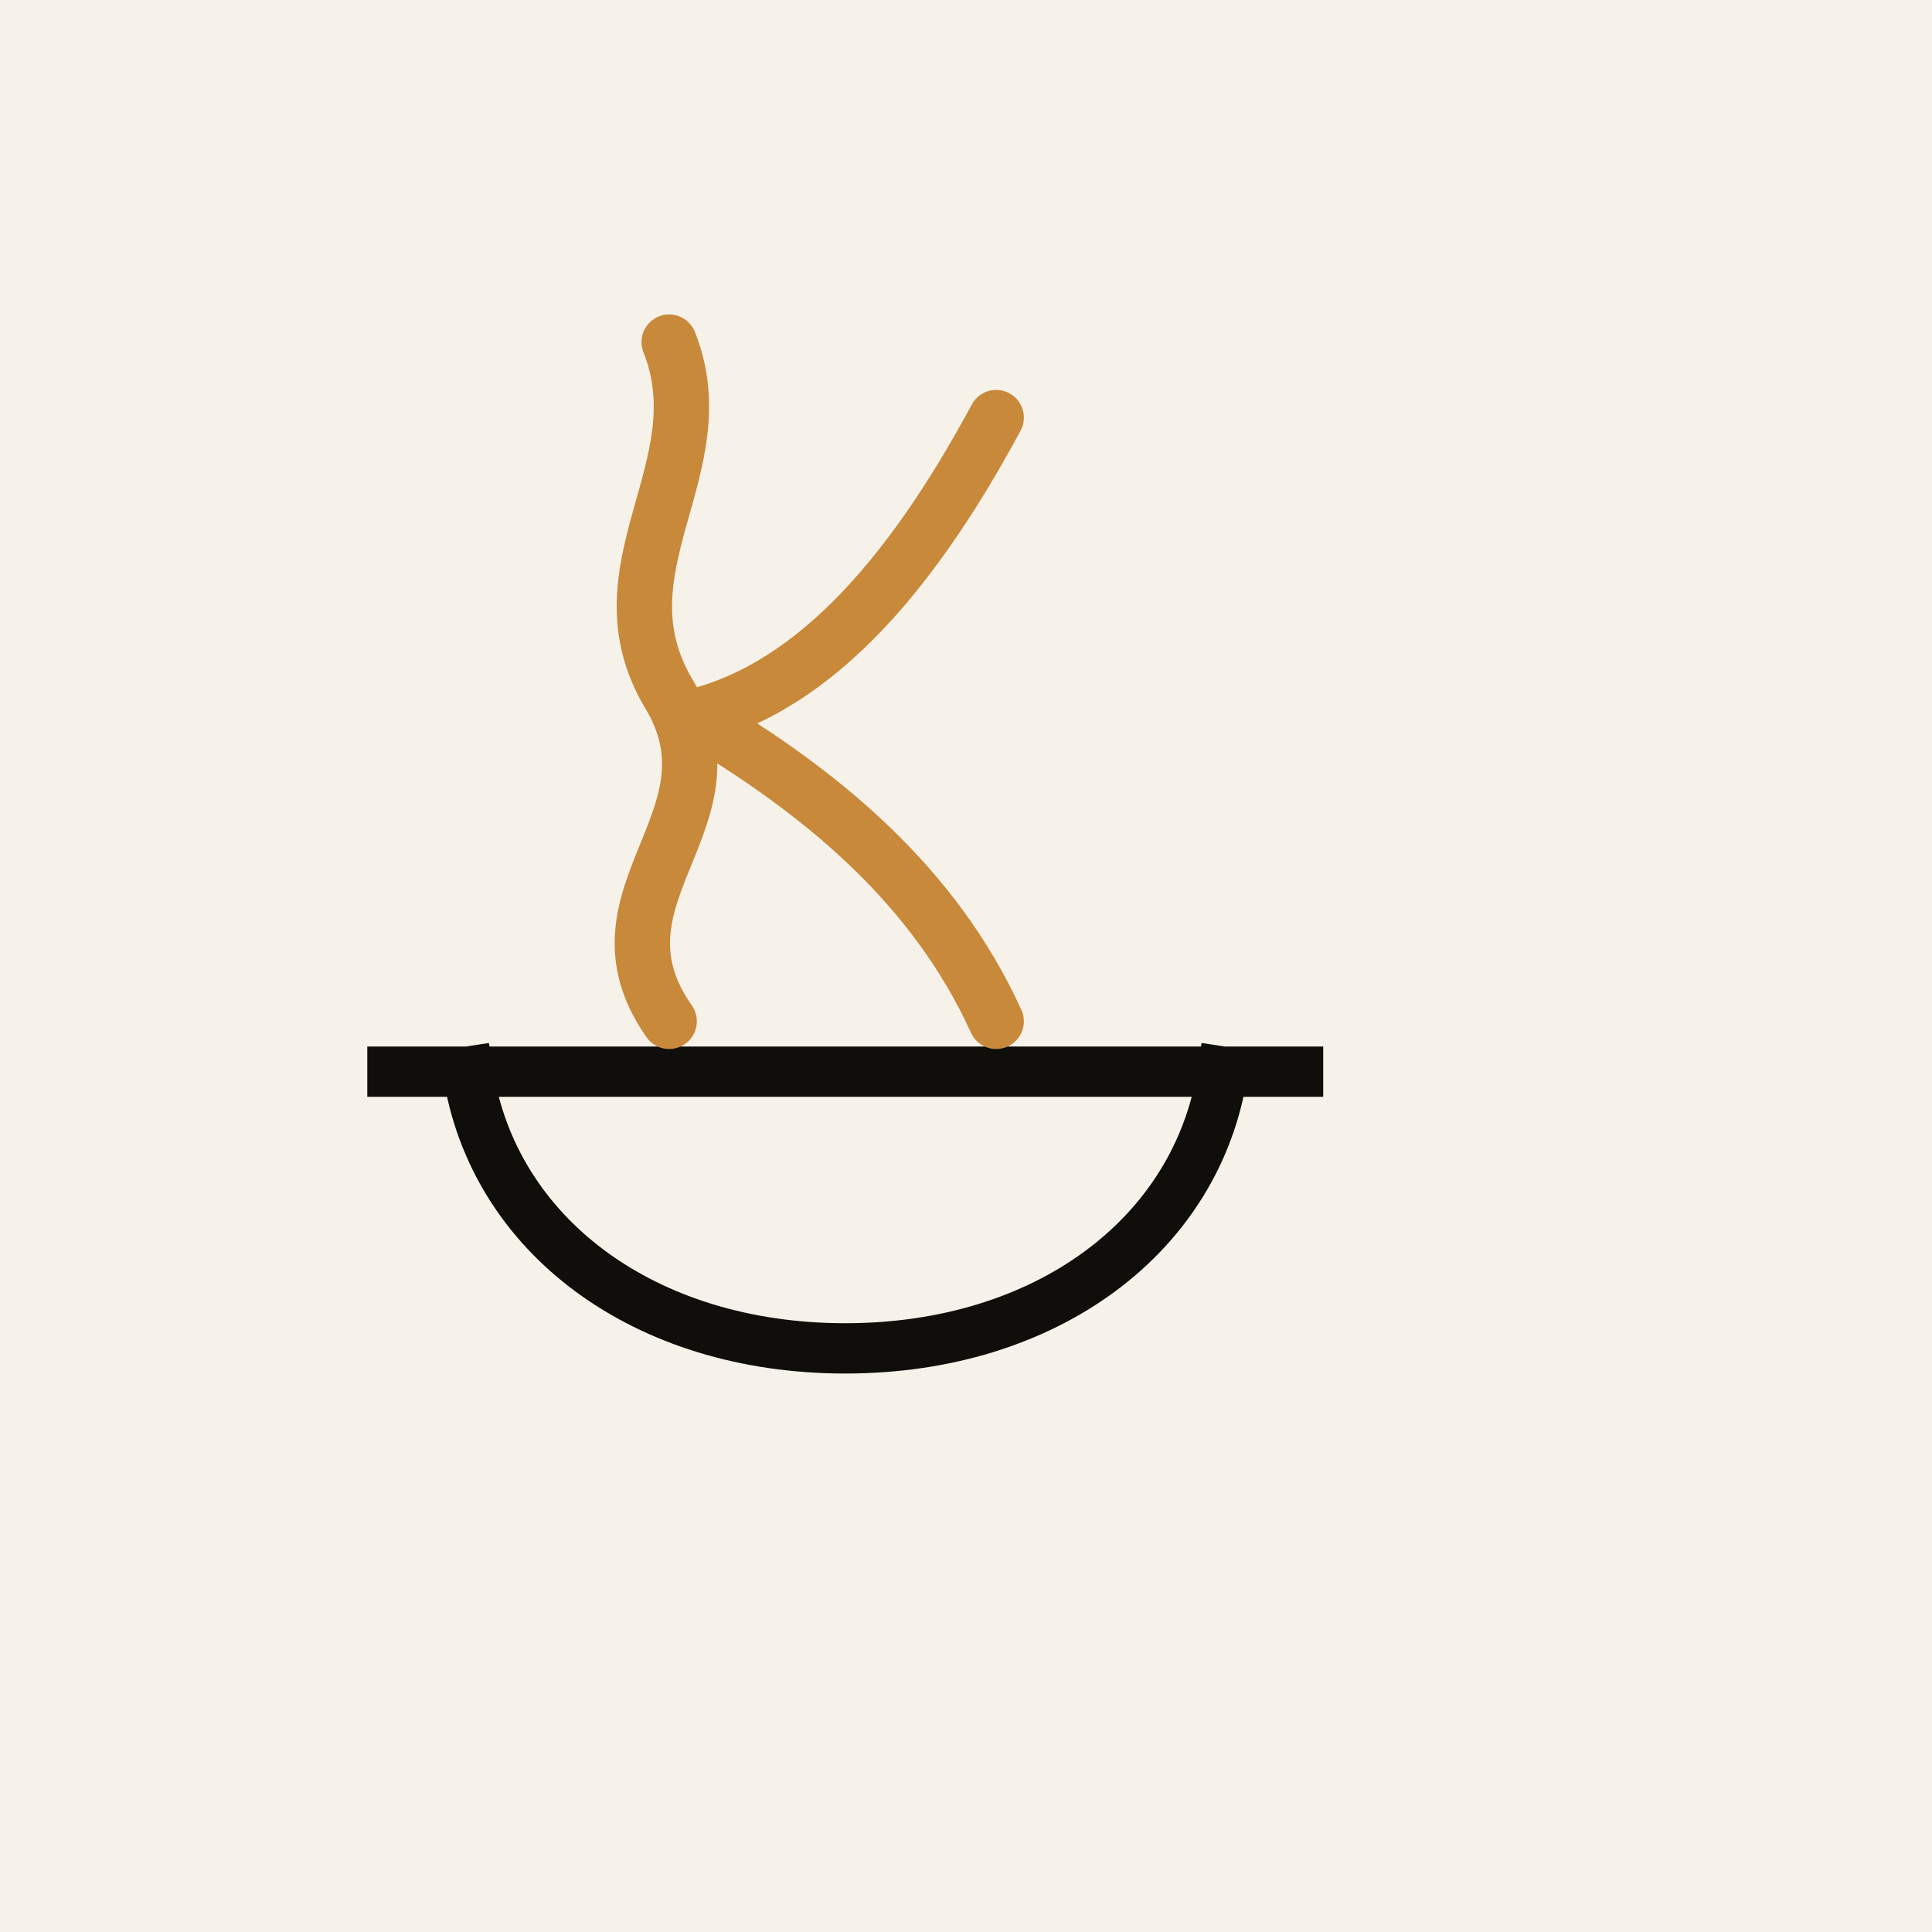
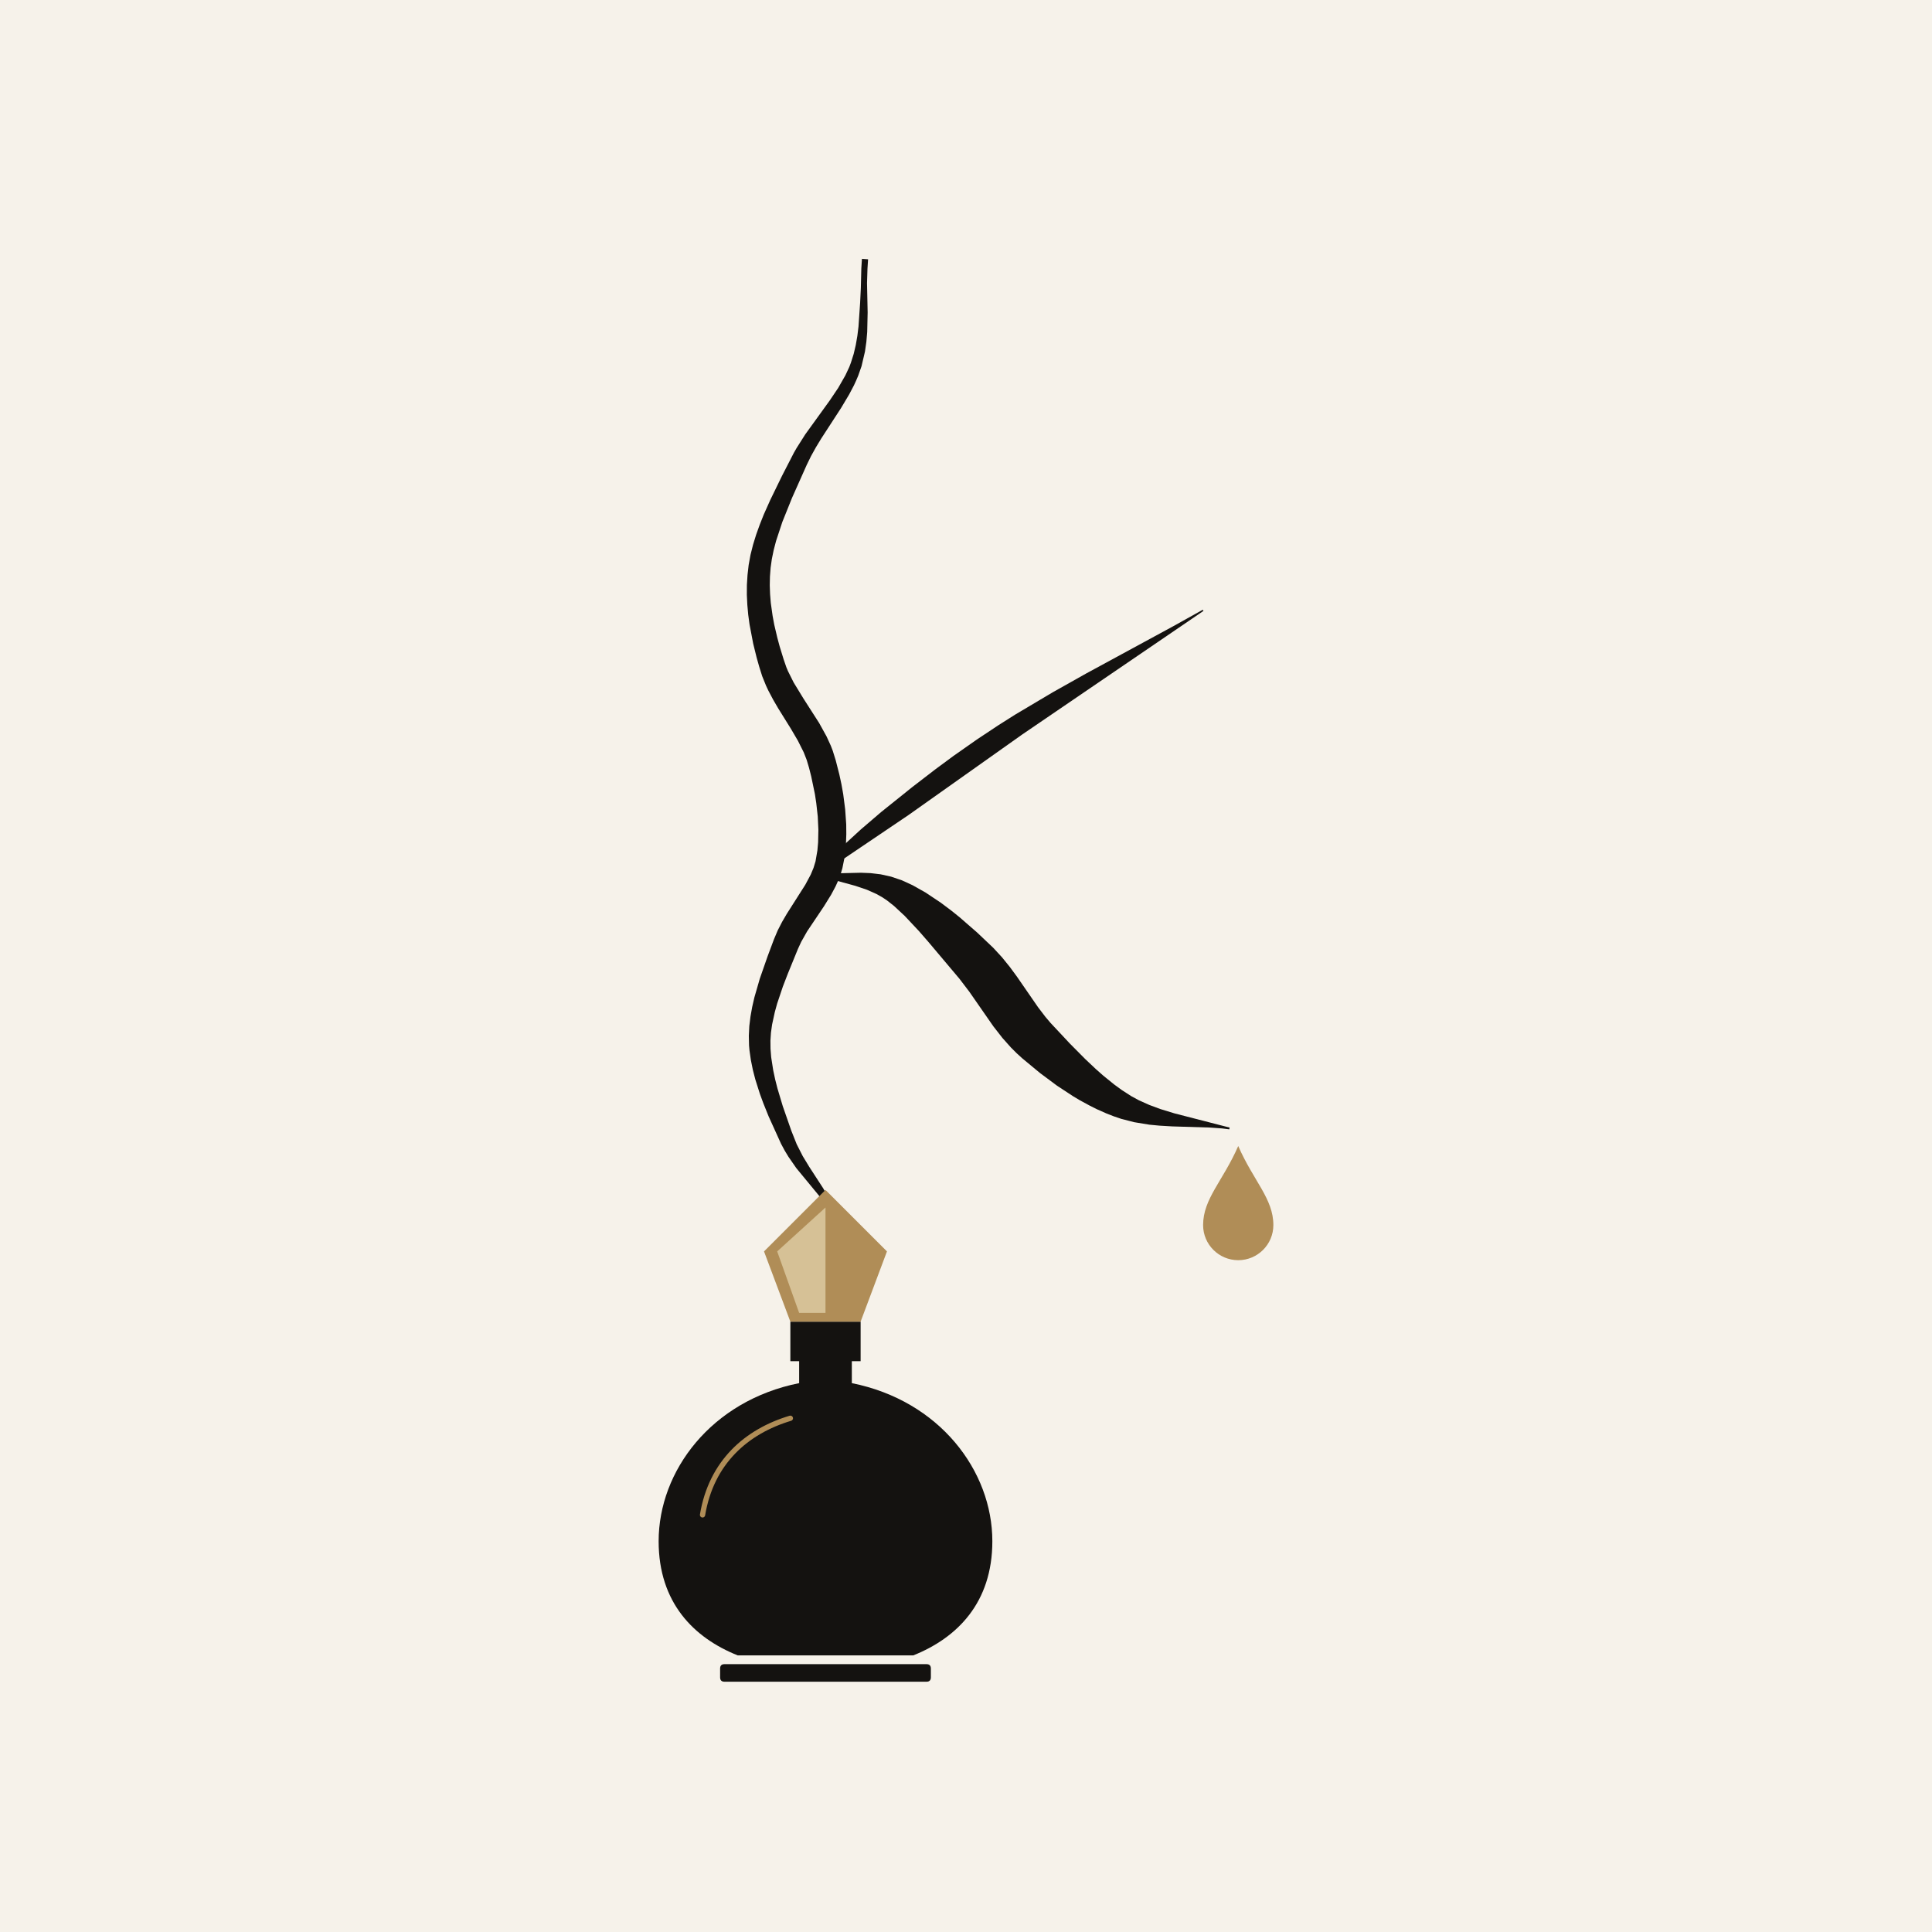
<svg xmlns="http://www.w3.org/2000/svg" viewBox="0 0 64 64">
  <rect width="64" height="64" fill="#F6F2EA" />
-   <g transform="translate(8 8) scale(0.8333333)">
-     <path d="M6 33h36M9 33c1 6.5 7 11 15 11s14-4.500 15-11" stroke="#100E0A" stroke-width="2" stroke-linecap="square" fill="none" />
-     <path d="M17 31c-3.500-5 3-8 0-13s2-9 0-14" stroke="#C8893A" stroke-width="2.200" stroke-linecap="round" fill="none" />
-     <path d="M17.500 19c5-1 9-5.500 12.500-12M19 19.500c4 2.500 8.500 6 11 11.500" stroke="#C8893A" stroke-width="2.200" stroke-linecap="round" fill="none" />
+   <g transform="translate(21.23636 8) scale(0.1454545) translate(-70 -16)">
+     <path d="M112.59 233.62L111.48 231.63L108.32 226.77L106.82 224.3L105.45 221.61L104.22 218.52L102.27 212.92L101.06 208.88L100.54 206.83L100.1 204.78L99.63 201.77L99.48 199.84L99.46 198L99.58 196.18L99.84 194.33L100.46 191.48L100.99 189.56L102.29 185.69L103.41 182.78L105.73 177.1L106.48 175.48L107.82 173.11L111.64 167.42L113.28 164.77L114.29 162.88L114.74 161.89L115.53 159.81L115.85 158.72L116.29 156.52L116.66 153.23L116.74 151L116.72 148.73L116.48 145.31L116.04 141.89L115.64 139.64L115.16 137.41L114.33 134.16L113.65 131.97L113.22 130.85L112.24 128.71L110.56 125.67L106.94 120.02L104.76 116.45L103.45 113.83L103.09 112.97L102.46 111.14L101.56 108.21L101.03 106.24L100.33 103.27L99.96 101.28L99.54 98.29L99.38 96.3L99.31 94.3L99.35 92.31L99.5 90.32L99.78 88.33L100.2 86.28L100.75 84.18L102.17 79.88L104.37 74.41L107.74 66.85L108.72 64.85L109.82 62.87L111.02 60.89L115.56 53.9L117.39 50.83L118.49 48.74L118.98 47.67L119.44 46.59L120.21 44.4L120.99 41.07L121.31 38.84L121.5 36.61L121.6 32.15L121.46 25.5L121.56 22.22L121.7 20.05L120.3 19.95L120.16 22.16L120.05 26.59L119.89 29.91L119.52 35.35L119.26 37.48L118.9 39.56L118.42 41.61L117.79 43.6L117.42 44.58L116.52 46.5L114.89 49.35L112.98 52.19L107.39 59.93L105.43 63.02L104.82 64.08L102.1 69.37L99.43 74.85L97.93 78.21L97.03 80.48L96.21 82.76L95.5 85.06L94.92 87.37L94.5 89.68L94.24 91.96L94.1 94.24L94.09 96.5L94.2 98.75L94.4 100.99L94.7 103.2L95.53 107.56L96.32 110.76L96.91 112.85L97.59 115.01L98.48 117.2L98.98 118.26L100.06 120.31L101.21 122.29L104.14 127L105.72 129.7L107.04 132.33L107.71 134.04L108.25 135.85L108.75 137.82L109.59 141.86L109.9 143.9L110.24 146.96L110.38 149.95L110.32 152.83L110.16 154.67L109.73 157.17L109.27 158.67L108.64 160.18L107.41 162.48L103.2 169.1L102.13 170.93L101.13 172.87L100.27 174.9L98.82 178.78L97.04 183.88L95.81 188.14L95.31 190.31L94.92 192.49L94.65 194.69L94.54 196.9L94.59 199.11L94.69 200.22L95.01 202.45L95.46 204.67L96.03 206.87L97.06 210.12L97.83 212.22L99.05 215.25L101.87 221.47L102.7 223.02L103.57 224.46L105.37 227.05L111.41 234.38Z" fill="#141210" />
+     <path d="M110.09 160.12L110.98 159.74L112.31 159L115.79 156.83L130.92 146.61L156.81 128.27L198.08 100.13L197.92 99.87L191.29 103.57L171.41 114.36L163.76 118.66L155.21 123.74L151.37 126.17L146.46 129.43L141.13 133.17L136.99 136.23L131.79 140.23L124.66 145.95L120.05 149.9L115.67 153.92L111.73 157.78L110.28 159.35L109.91 159.88Z" fill="#141210" />
+     <path d="M109.96 160.2L113.19 161.21L118.79 162.74L121.45 163.64L123.6 164.6L124.97 165.37L125.96 166.03L127.61 167.33L130.03 169.58L133.25 173.01L135.43 175.51L142.51 183.91L144.75 186.85L150.23 194.74L152.29 197.38L154.24 199.57L155.52 200.85L156.84 202.05L160.85 205.37L164.73 208.26L168.34 210.63L169.93 211.58L172.1 212.76L173.75 213.59L175.98 214.58L177.67 215.24L179.38 215.82L182.29 216.57L185.77 217.14L188.08 217.36L190.96 217.53L199.5 217.79L202.3 217.99L203.96 218.2L204.04 217.8L191.43 214.55L188.27 213.58L185.76 212.65L183.39 211.59L181.62 210.63L179.47 209.24L177.77 208L175.25 205.96L173.6 204.5L171.18 202.22L167.65 198.66L163.27 193.98L162.09 192.59L160.41 190.39L155.6 183.42L153.99 181.23L152.21 179.03L150.21 176.86L146.54 173.38L142.52 169.88L140.64 168.37L138.24 166.57L134.81 164.28L131.85 162.61L129.39 161.48L126.94 160.65L124.56 160.12L122.28 159.85L120.07 159.76L112.95 159.93L111.29 159.9L110.04 159.8Z" fill="#141210" />
+     <path d="M206 222 C209.5 230 214 234 214 240 A8 8 0 0 1 198 240 C198 234 202.5 230 206 222 Z" fill="#B08D57" />
+     <path d="M106 270 H118 V276 C138 280 150 296 150 312 C150 326 142 334 132 338 H92 C82 334 74 326 74 312 C74 296 86 280 106 276 Z" fill="#141210" />
+     <path d="M84 306 C86 294 94 287 104 284" fill="none" stroke="#B08D57" stroke-width="1.2" stroke-linecap="round" />
+     <path d="M89 340H135Q136 340 136 341V343Q136 344 135 344H89Q88 344 88 343V341Q88 340 89 340Z" fill="#141210" />
+     <path d="M104 262H120Q120 262 120 262V271Q120 271 120 271H104Q104 271 104 271V262Q104 262 104 262Z" fill="#141210" />
+     <path d="M112 232 L126 246 L120 262 H104 L98 246 Z" fill="#B08D57" />
+     <path d="M112 236 L112 260 H106 L101 246 Z" fill="#D6C196" />
  </g>
</svg>
